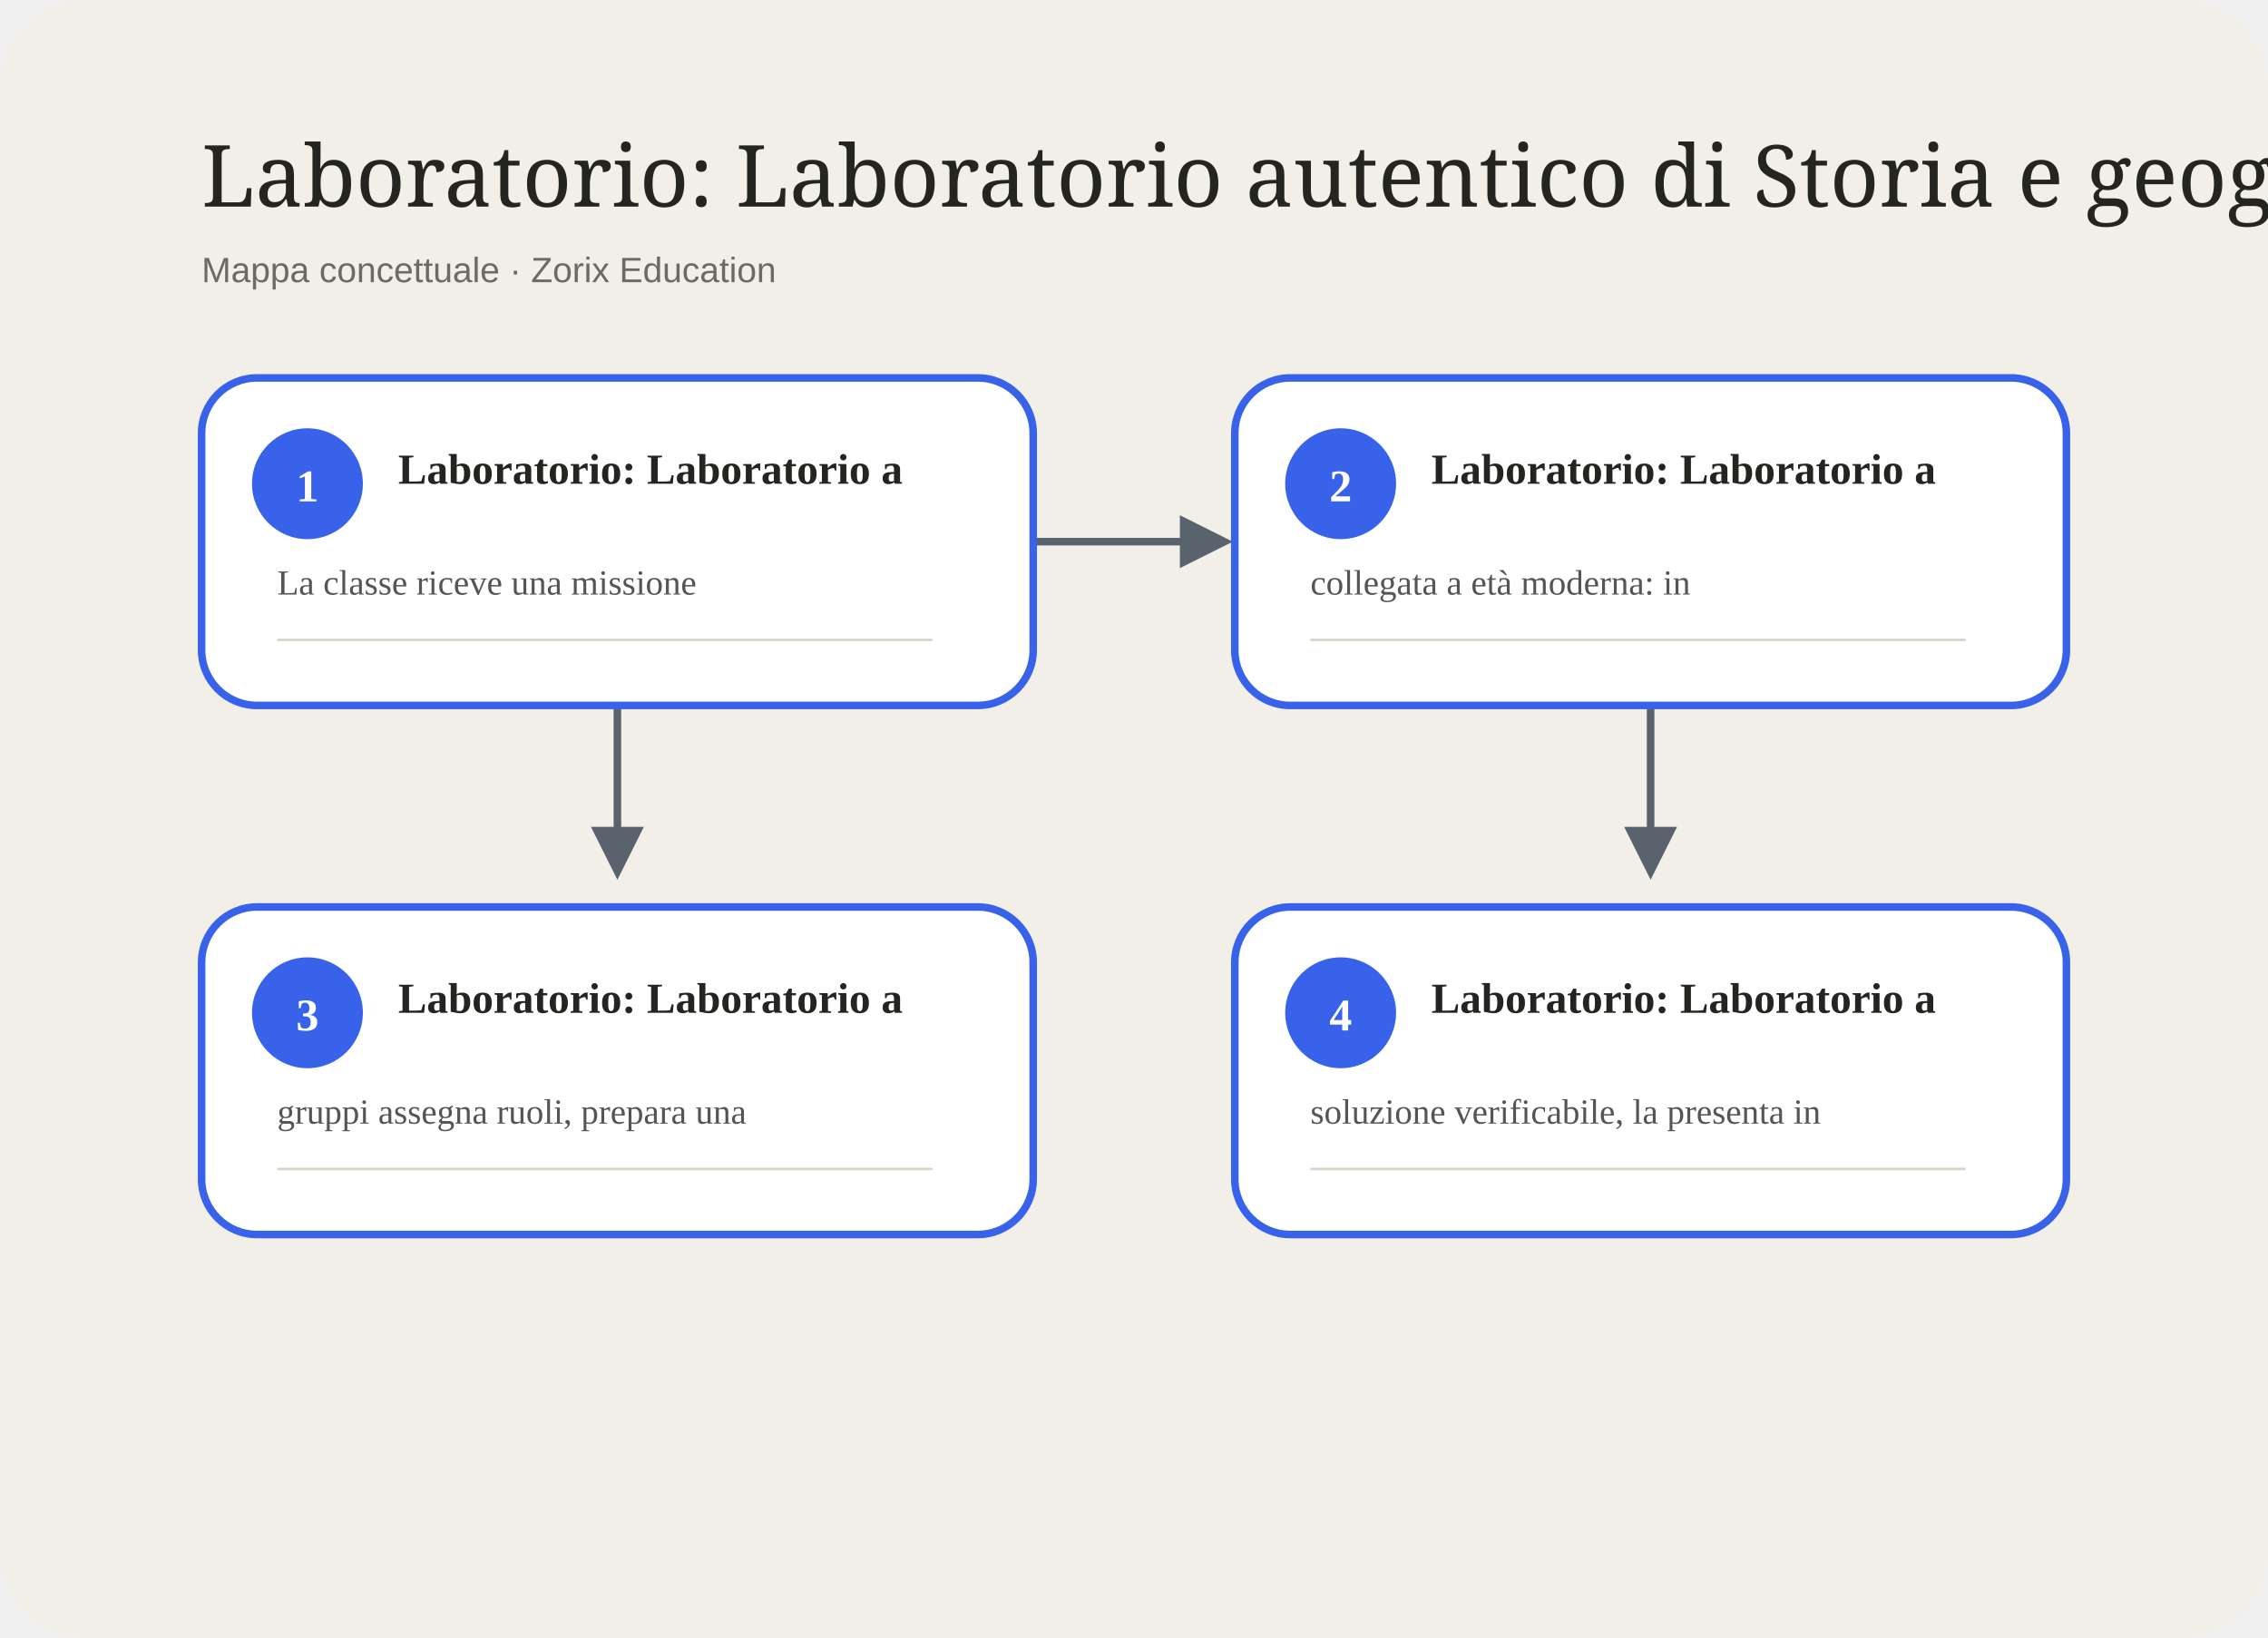
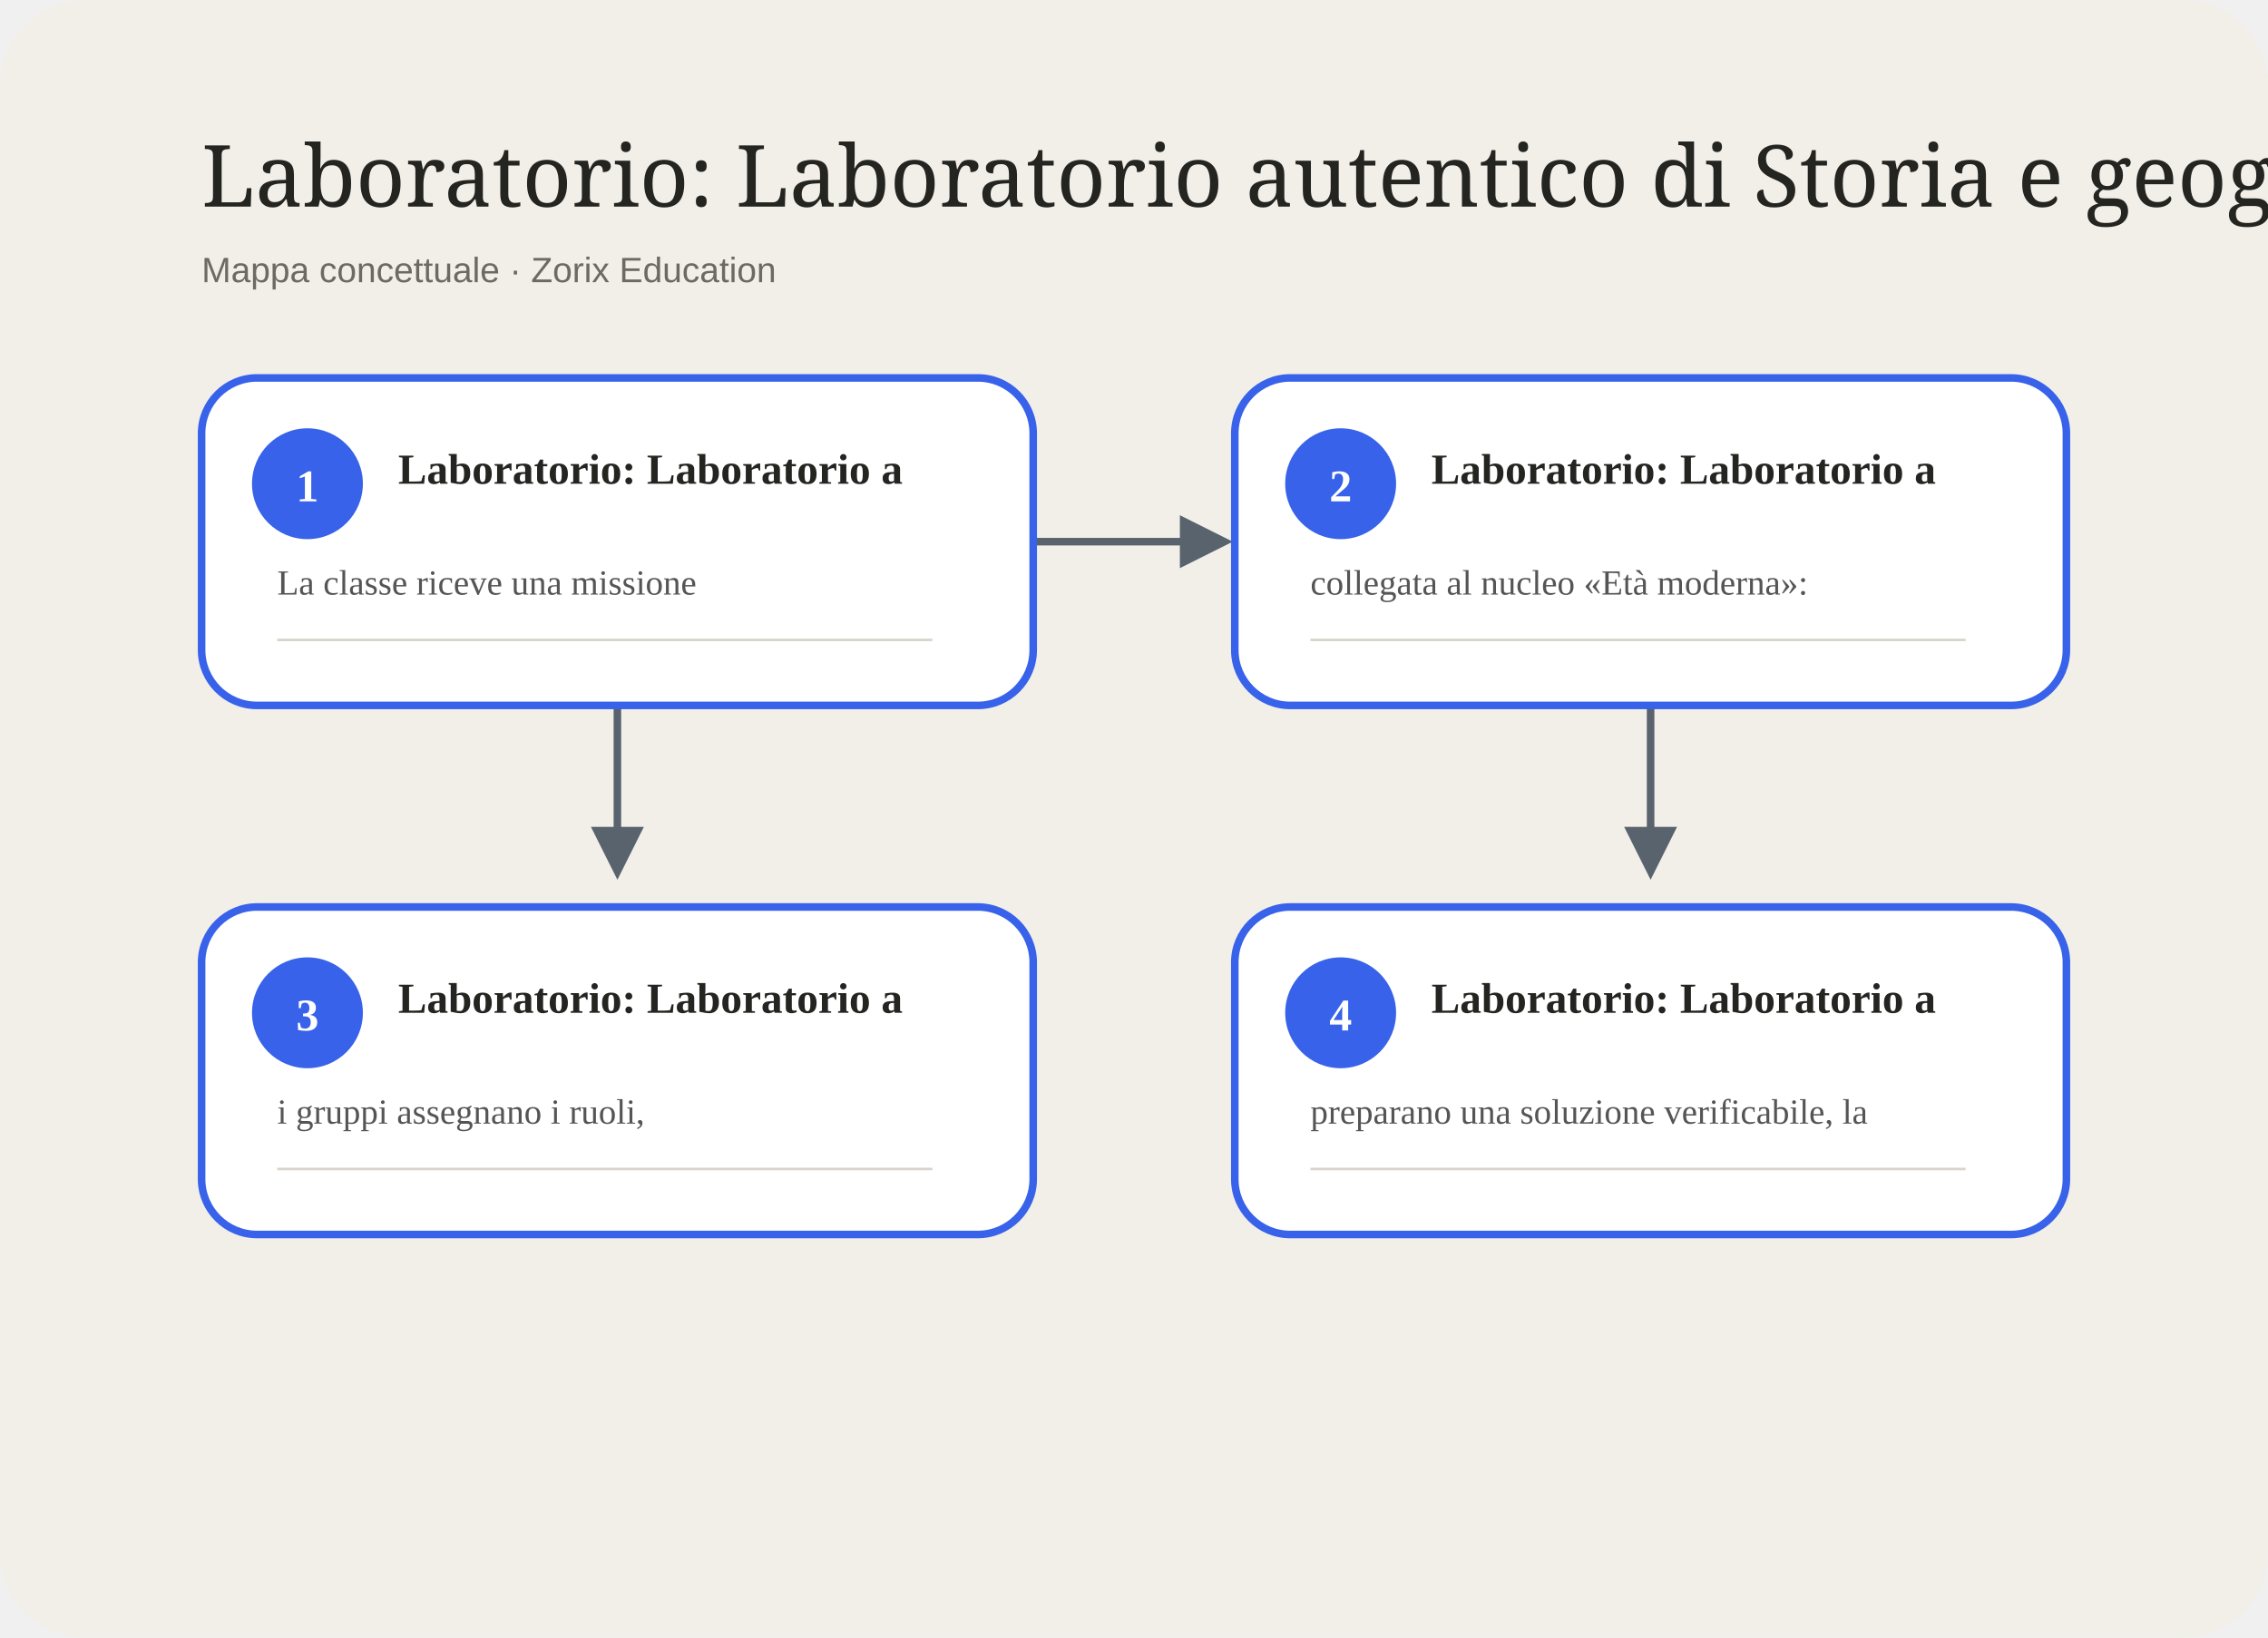
<svg xmlns="http://www.w3.org/2000/svg" width="900" height="650" viewBox="0 0 900 650" role="img" aria-labelledby="t d">
  <defs>
    <marker id="a" viewBox="0 0 10 10" refX="8" refY="5" markerWidth="7" markerHeight="7" orient="auto-start-reverse">
      <path d="M0 0L10 5L0 10z" fill="#59636e" />
    </marker>
  </defs>
  <rect width="900" height="650" rx="34" fill="#f2efe8" />
  <text x="80" y="82" font-family="Georgia,serif" font-size="34" fill="#242421">Laboratorio: Laboratorio autentico di Storia e geografia</text>
  <text x="80" y="112" font-family="Arial,sans-serif" font-size="14" fill="#6c6a63">Mappa concettuale · Zorix Education</text>
  <path d="M410 215 H485" stroke="#59636e" stroke-width="3" marker-end="url(#a)" />
  <path d="M245 280 V345" stroke="#59636e" stroke-width="3" marker-end="url(#a)" />
  <path d="M655 280 V345" stroke="#59636e" stroke-width="3" marker-end="url(#a)" />
  <g transform="translate(80 150)">
    <rect width="330" height="130" rx="22" fill="#fff" stroke="#3762e9" stroke-width="3" />
    <circle cx="42" cy="42" r="22" fill="#3762e9" />
    <text x="42" y="49" text-anchor="middle" fill="white" font-size="18" font-weight="700">1</text>
    <text x="78" y="42" font-size="17" font-weight="700" fill="#242421">Laboratorio: Laboratorio a</text>
    <text x="30" y="86" font-size="14" fill="#555">La classe riceve una missione</text>
    <path d="M30 104 H290" stroke="#d9d4ca" />
  </g>
  <g transform="translate(490 150)">
    <rect width="330" height="130" rx="22" fill="#fff" stroke="#3762e9" stroke-width="3" />
    <circle cx="42" cy="42" r="22" fill="#3762e9" />
    <text x="42" y="49" text-anchor="middle" fill="white" font-size="18" font-weight="700">2</text>
    <text x="78" y="42" font-size="17" font-weight="700" fill="#242421">Laboratorio: Laboratorio a</text>
-     <text x="30" y="86" font-size="14" fill="#555">collegata a età moderna: in</text>
+     <text x="30" y="86" font-size="14" fill="#555">collegata al nucleo «Età moderna»:</text>
    <path d="M30 104 H290" stroke="#d9d4ca" />
  </g>
  <g transform="translate(80 360)">
    <rect width="330" height="130" rx="22" fill="#fff" stroke="#3762e9" stroke-width="3" />
    <circle cx="42" cy="42" r="22" fill="#3762e9" />
    <text x="42" y="49" text-anchor="middle" fill="white" font-size="18" font-weight="700">3</text>
    <text x="78" y="42" font-size="17" font-weight="700" fill="#242421">Laboratorio: Laboratorio a</text>
-     <text x="30" y="86" font-size="14" fill="#555">gruppi assegna ruoli, prepara una</text>
+     <text x="30" y="86" font-size="14" fill="#555">i gruppi assegnano i ruoli,</text>
    <path d="M30 104 H290" stroke="#d9d4ca" />
  </g>
  <g transform="translate(490 360)">
    <rect width="330" height="130" rx="22" fill="#fff" stroke="#3762e9" stroke-width="3" />
    <circle cx="42" cy="42" r="22" fill="#3762e9" />
    <text x="42" y="49" text-anchor="middle" fill="white" font-size="18" font-weight="700">4</text>
    <text x="78" y="42" font-size="17" font-weight="700" fill="#242421">Laboratorio: Laboratorio a</text>
-     <text x="30" y="86" font-size="14" fill="#555">soluzione verificabile, la presenta in</text>
+     <text x="30" y="86" font-size="14" fill="#555">preparano una soluzione verificabile, la</text>
    <path d="M30 104 H290" stroke="#d9d4ca" />
  </g>
</svg>
